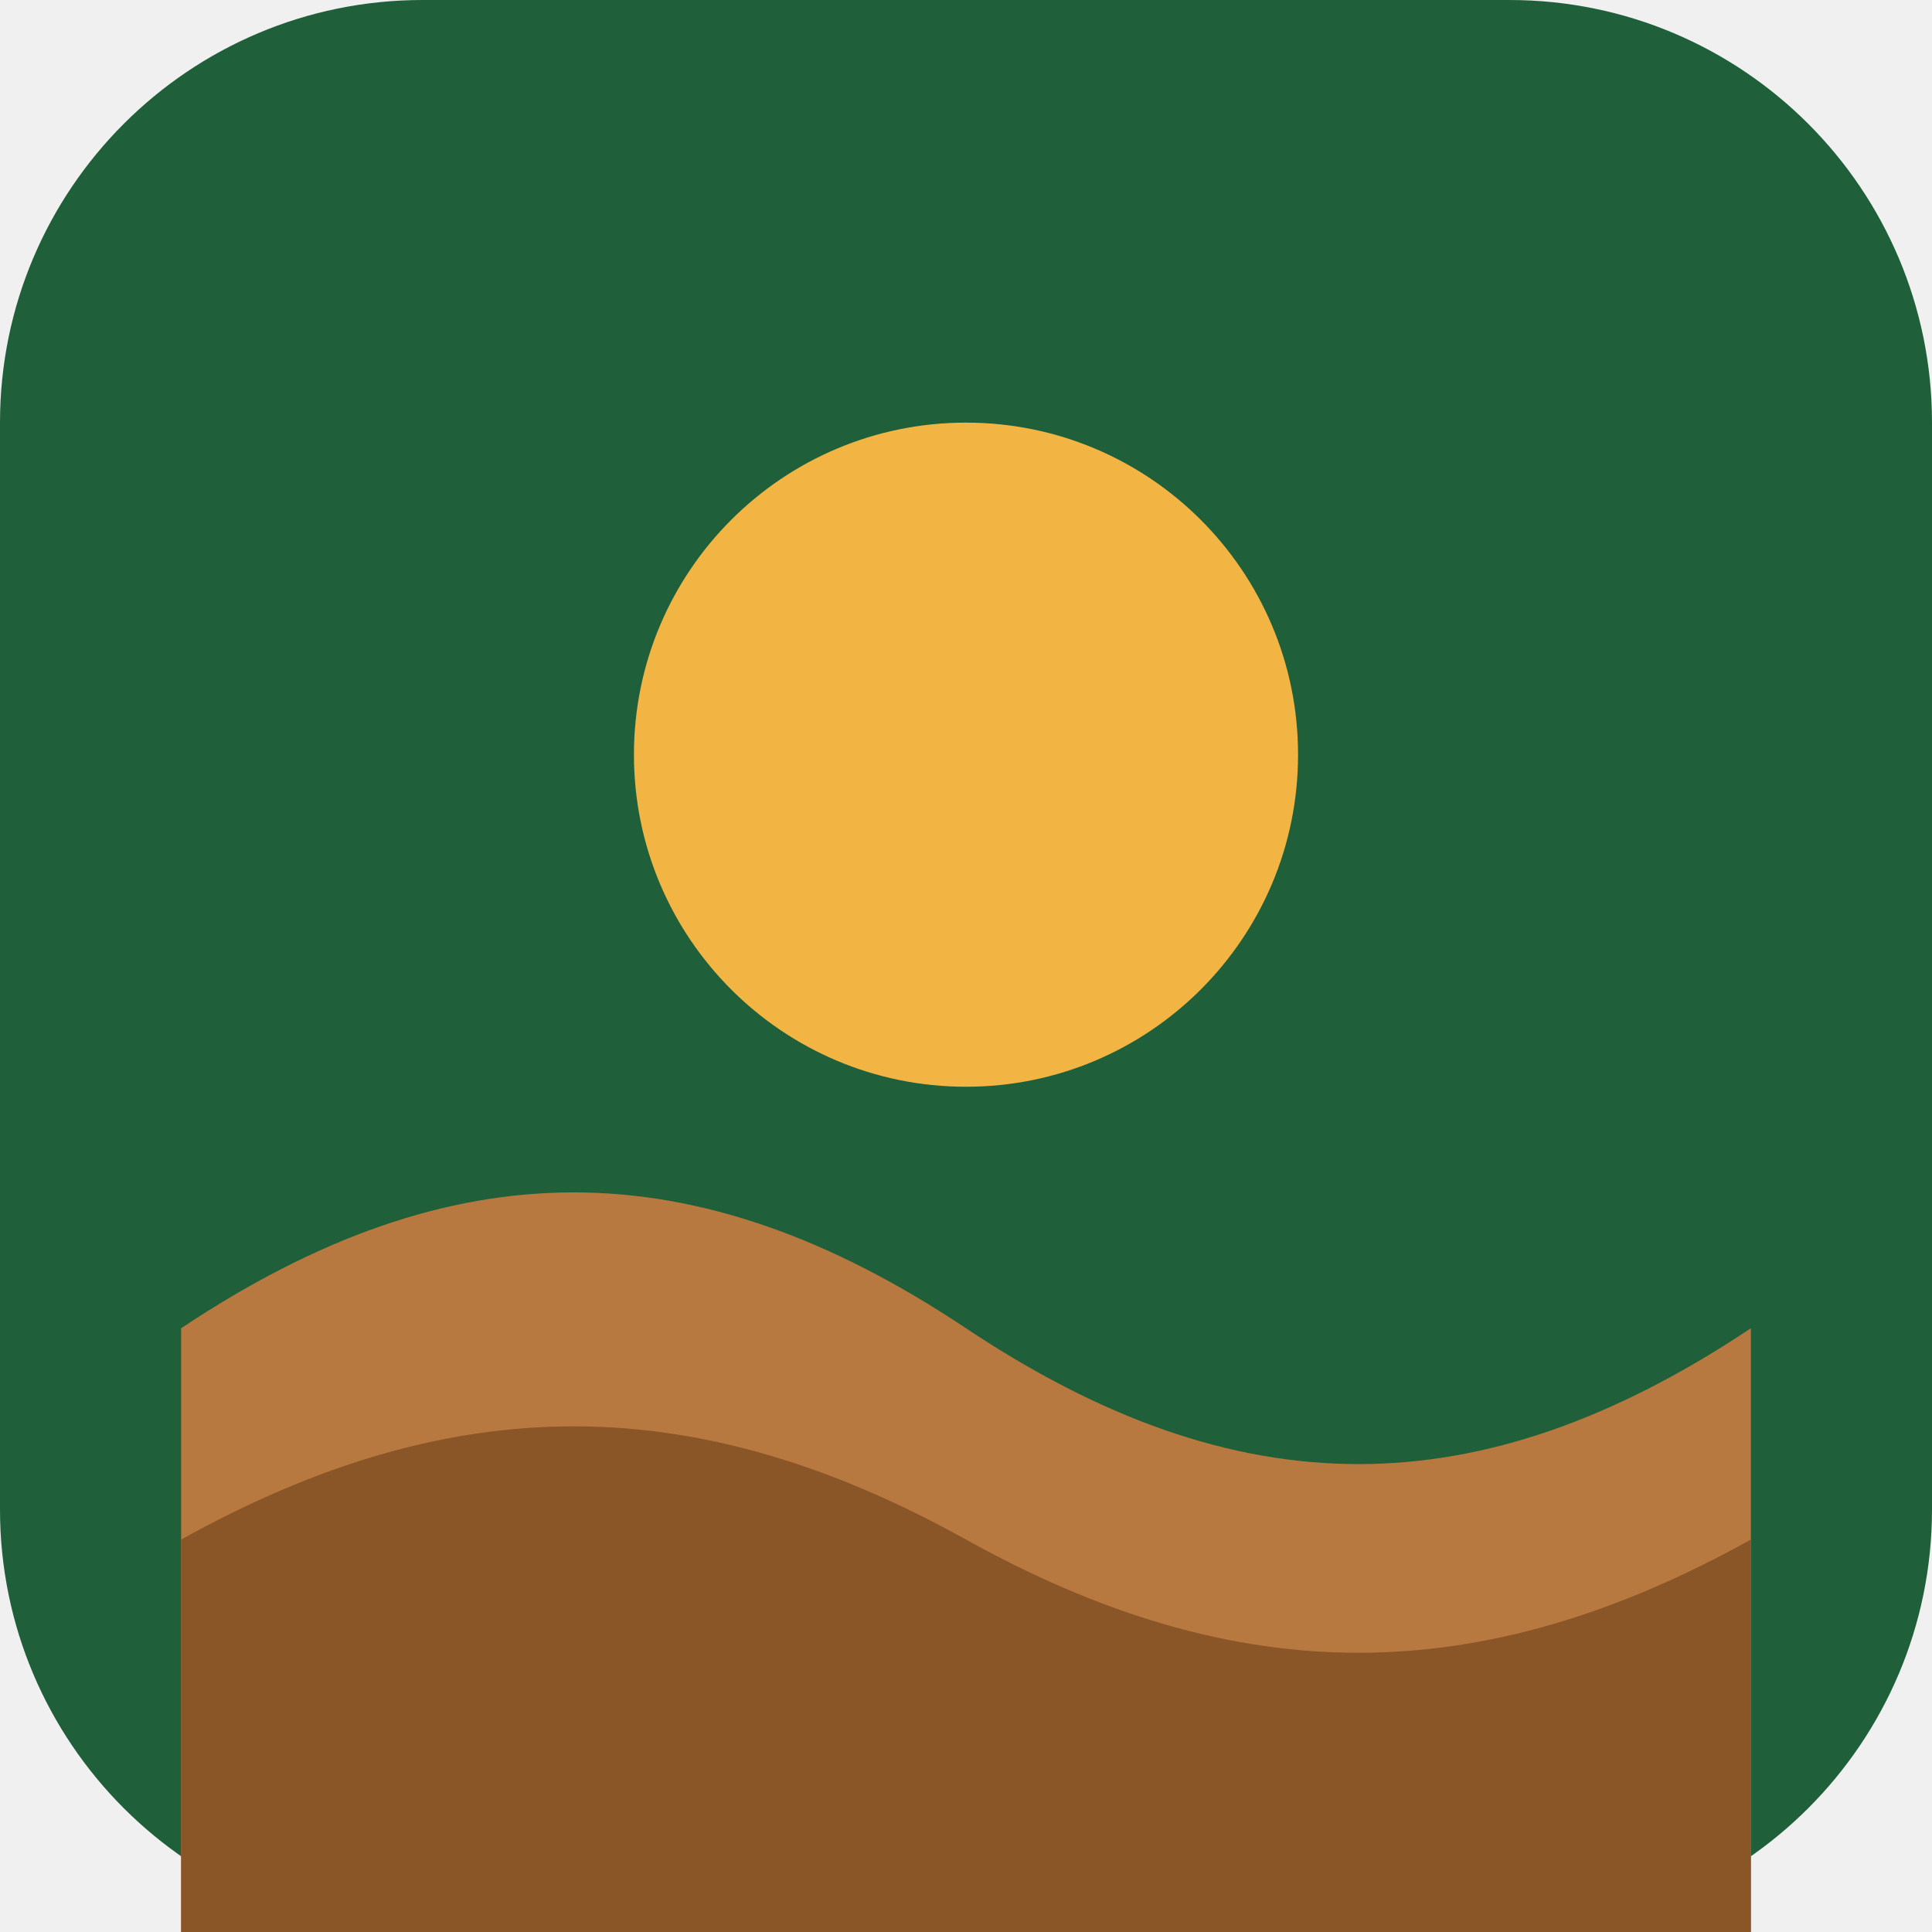
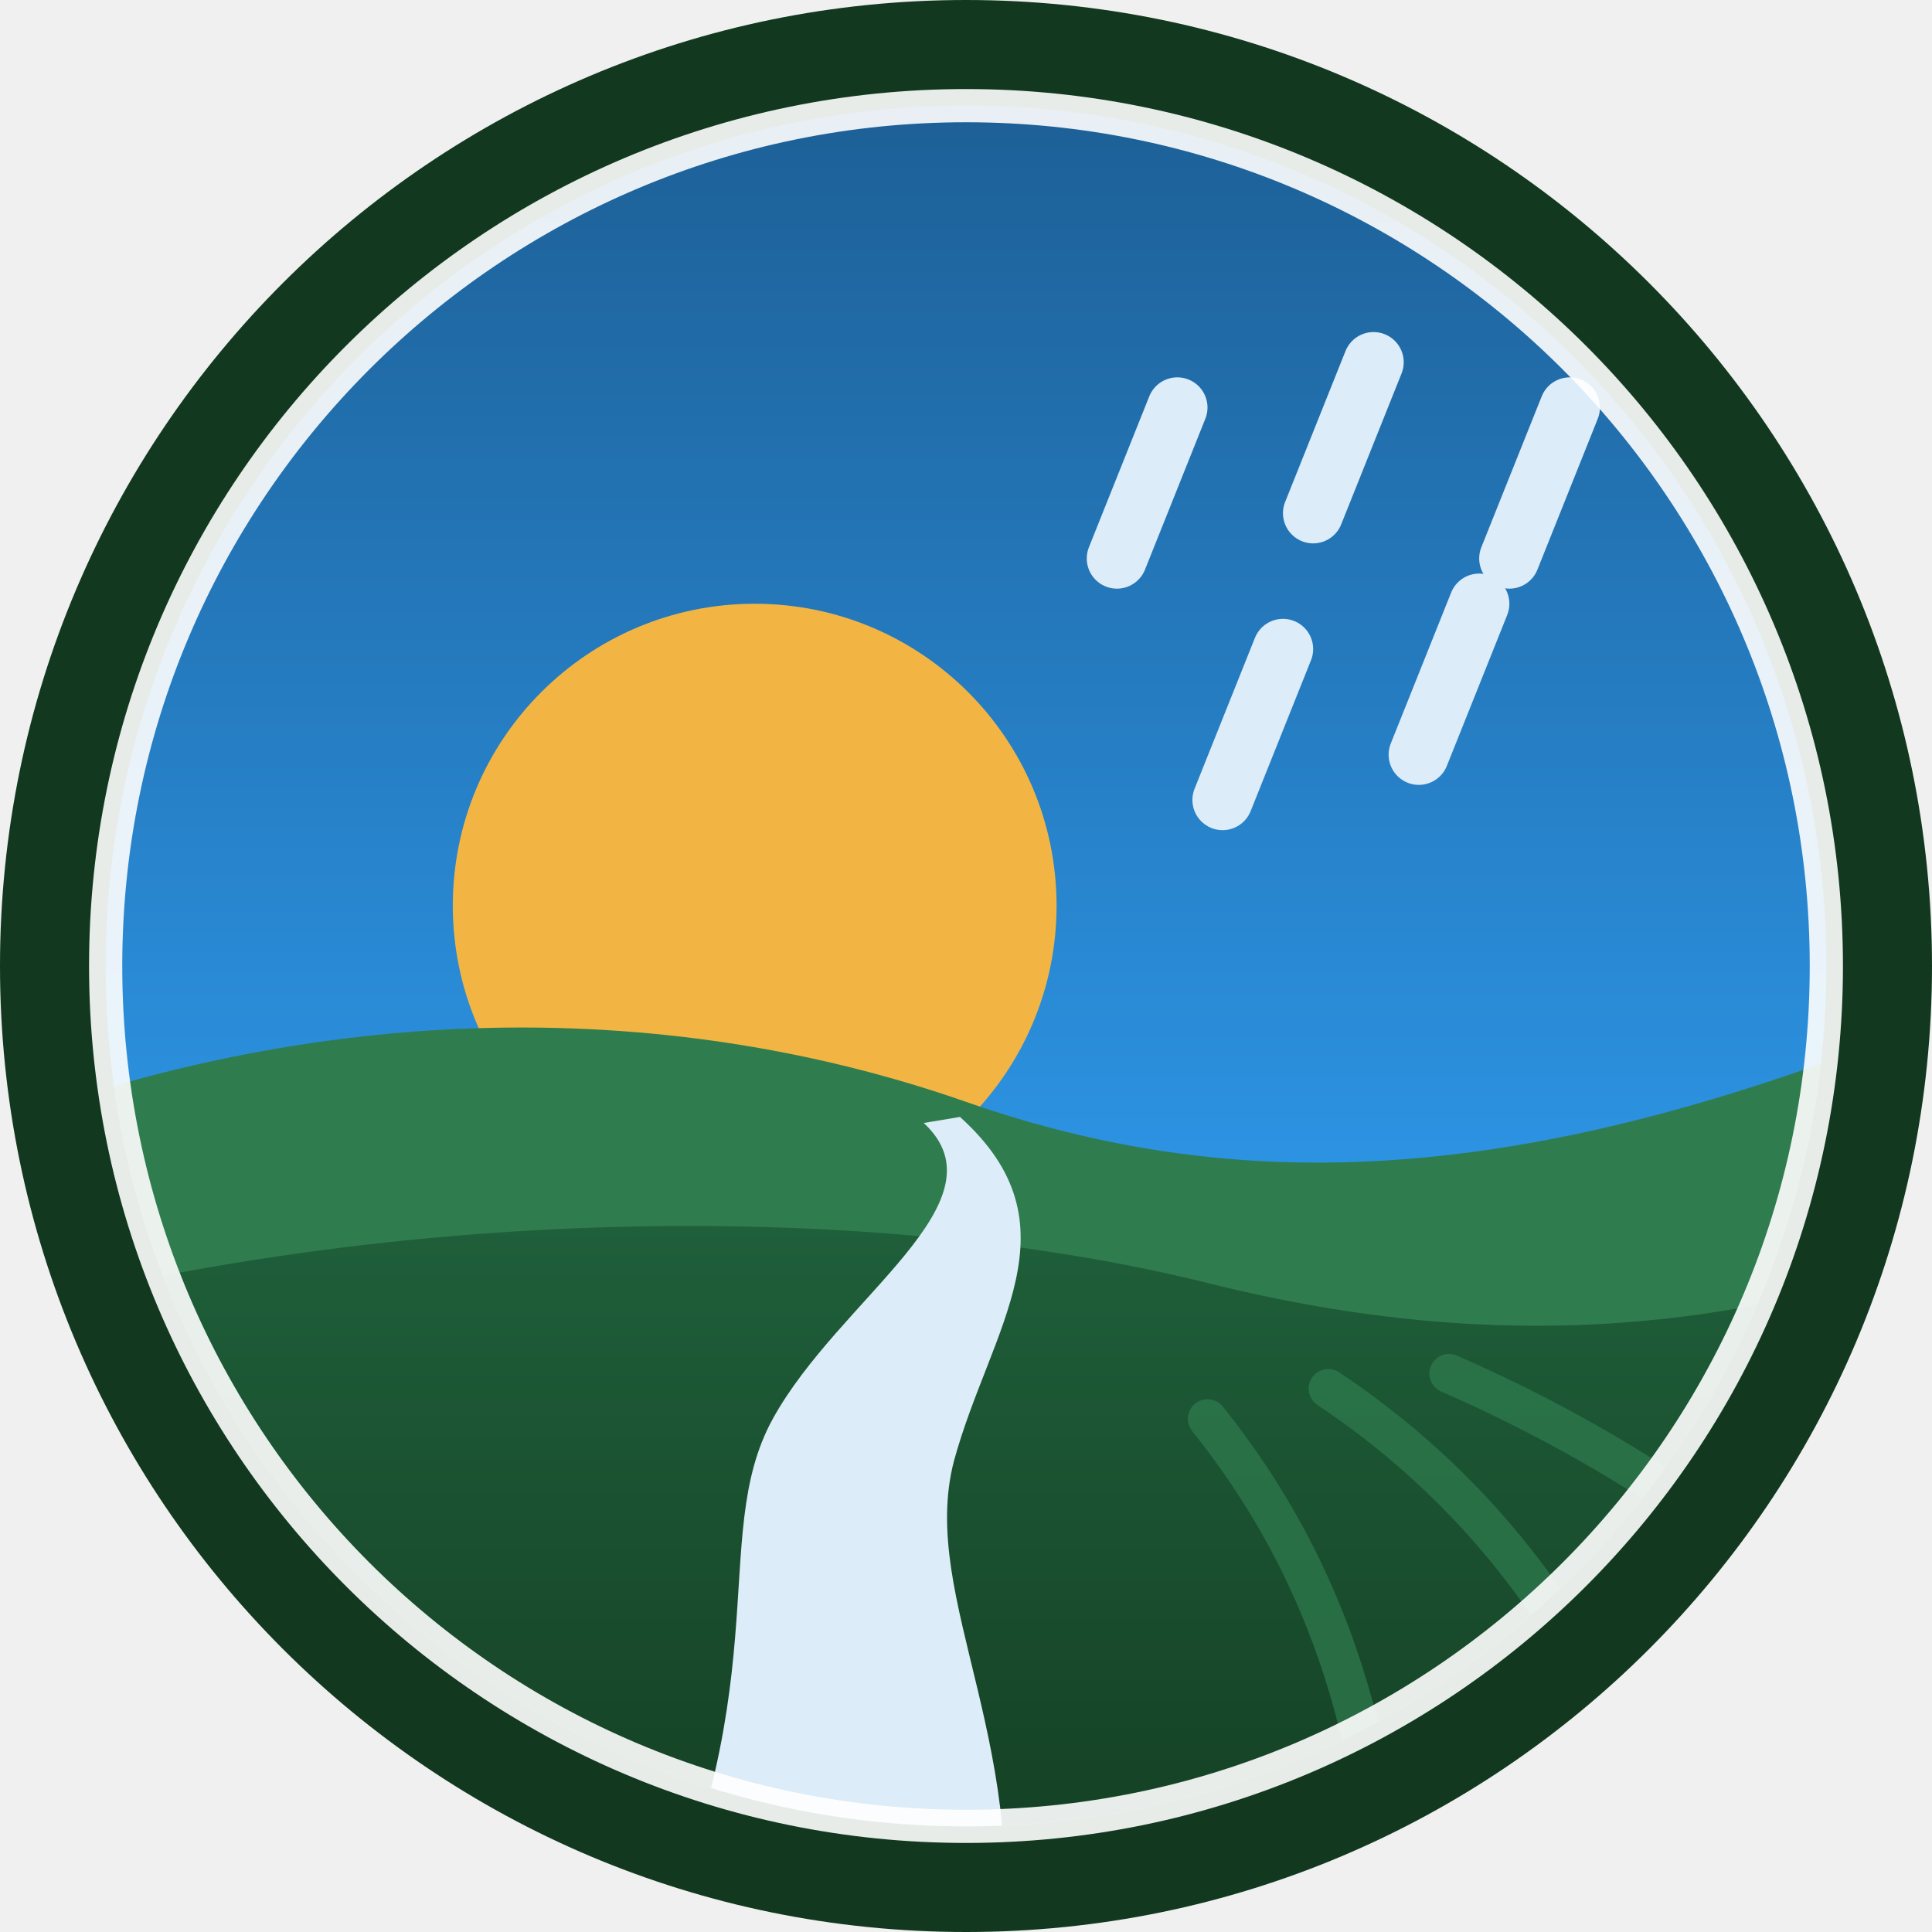
- <svg xmlns="http://www.w3.org/2000/svg" viewBox="0 0 64 64">
-   <rect width="64" height="64" rx="14" fill="#1f5f3a" />
-   <circle cx="32" cy="25" r="11" fill="#f2b544" />
-   <path d="M6 44c9-6 17-6 26 0s17 6 26 0v20H6z" fill="#b7793f" />
-   <path d="M6 51c9-5 17-5 26 0s17 5 26 0v13H6z" fill="#8a5527" />
+ <svg xmlns="http://www.w3.org/2000/svg" viewBox="0 0 64 64" role="img" aria-label="Assaman &amp; Suuf">
+   <defs>
+     <linearGradient id="as-ciel" x1="0" y1="0" x2="0" y2="1">
+       <stop offset="0" stop-color="#1b5a8e" />
+       <stop offset="0.7" stop-color="#2f9cf0" />
+       <stop offset="1" stop-color="#a9dcff" />
+     </linearGradient>
+     <linearGradient id="as-champ" x1="0" y1="0" x2="0" y2="1">
+       <stop offset="0" stop-color="#1f5f3a" />
+       <stop offset="1" stop-color="#12391f" />
+     </linearGradient>
+     <clipPath id="as-disque">
+       <circle cx="32" cy="32" r="28.5" />
+     </clipPath>
+   </defs>
+   <circle cx="32" cy="32" r="32" fill="#12391f" />
+   <g clip-path="url(#as-disque)">
+     <rect width="64" height="64" fill="url(#as-ciel)" />
+     <circle cx="25" cy="30" r="10" fill="#f2b544" />
+     <g stroke="#dcecf8" stroke-width="2" stroke-linecap="round">
+       <path d="M39 13.5 l-2 5" />
+       <path d="M45.5 12 l-2 5" />
+       <path d="M52 13.5 l-2 5" />
+       <path d="M42.5 21.5 l-2 5" />
+       <path d="M49 20 l-2 5" />
+     </g>
+     <path d="M-2 38 C 10 33, 22 33, 32 36.5 S 52 39, 66 33 V 66 H -2 Z" fill="#2f7d4f" />
+     <path d="M-2 44 C 14 39.5, 30 40, 40 42.5 S 58 44, 66 41 V 66 H -2 Z" fill="url(#as-champ)" />
+     <g fill="none" stroke="#2f7d4f" stroke-opacity="0.7" stroke-width="1.3" stroke-linecap="round">
+       <path d="M44 46 C 50 50, 54 56, 56 64" />
+       <path d="M48 45.5 C 56 49, 62 54, 66 60" />
+       <path d="M40 47 C 44 52, 46 58, 46 66" />
+     </g>
+     <path d="M30.6 37.2 C 33.4 39.8, 27.8 43, 25.6 47 C 23.4 51, 26 56, 21 66 L 33 66 C 34.4 58, 30.4 53, 31.6 48.4 C 32.8 44, 35.8 40.6, 31.8 37 Z" fill="#dcecf8" />
+   </g>
+   <circle cx="32" cy="32" r="28.5" fill="none" stroke="#ffffff" stroke-opacity="0.9" stroke-width="1.1" />
</svg>
